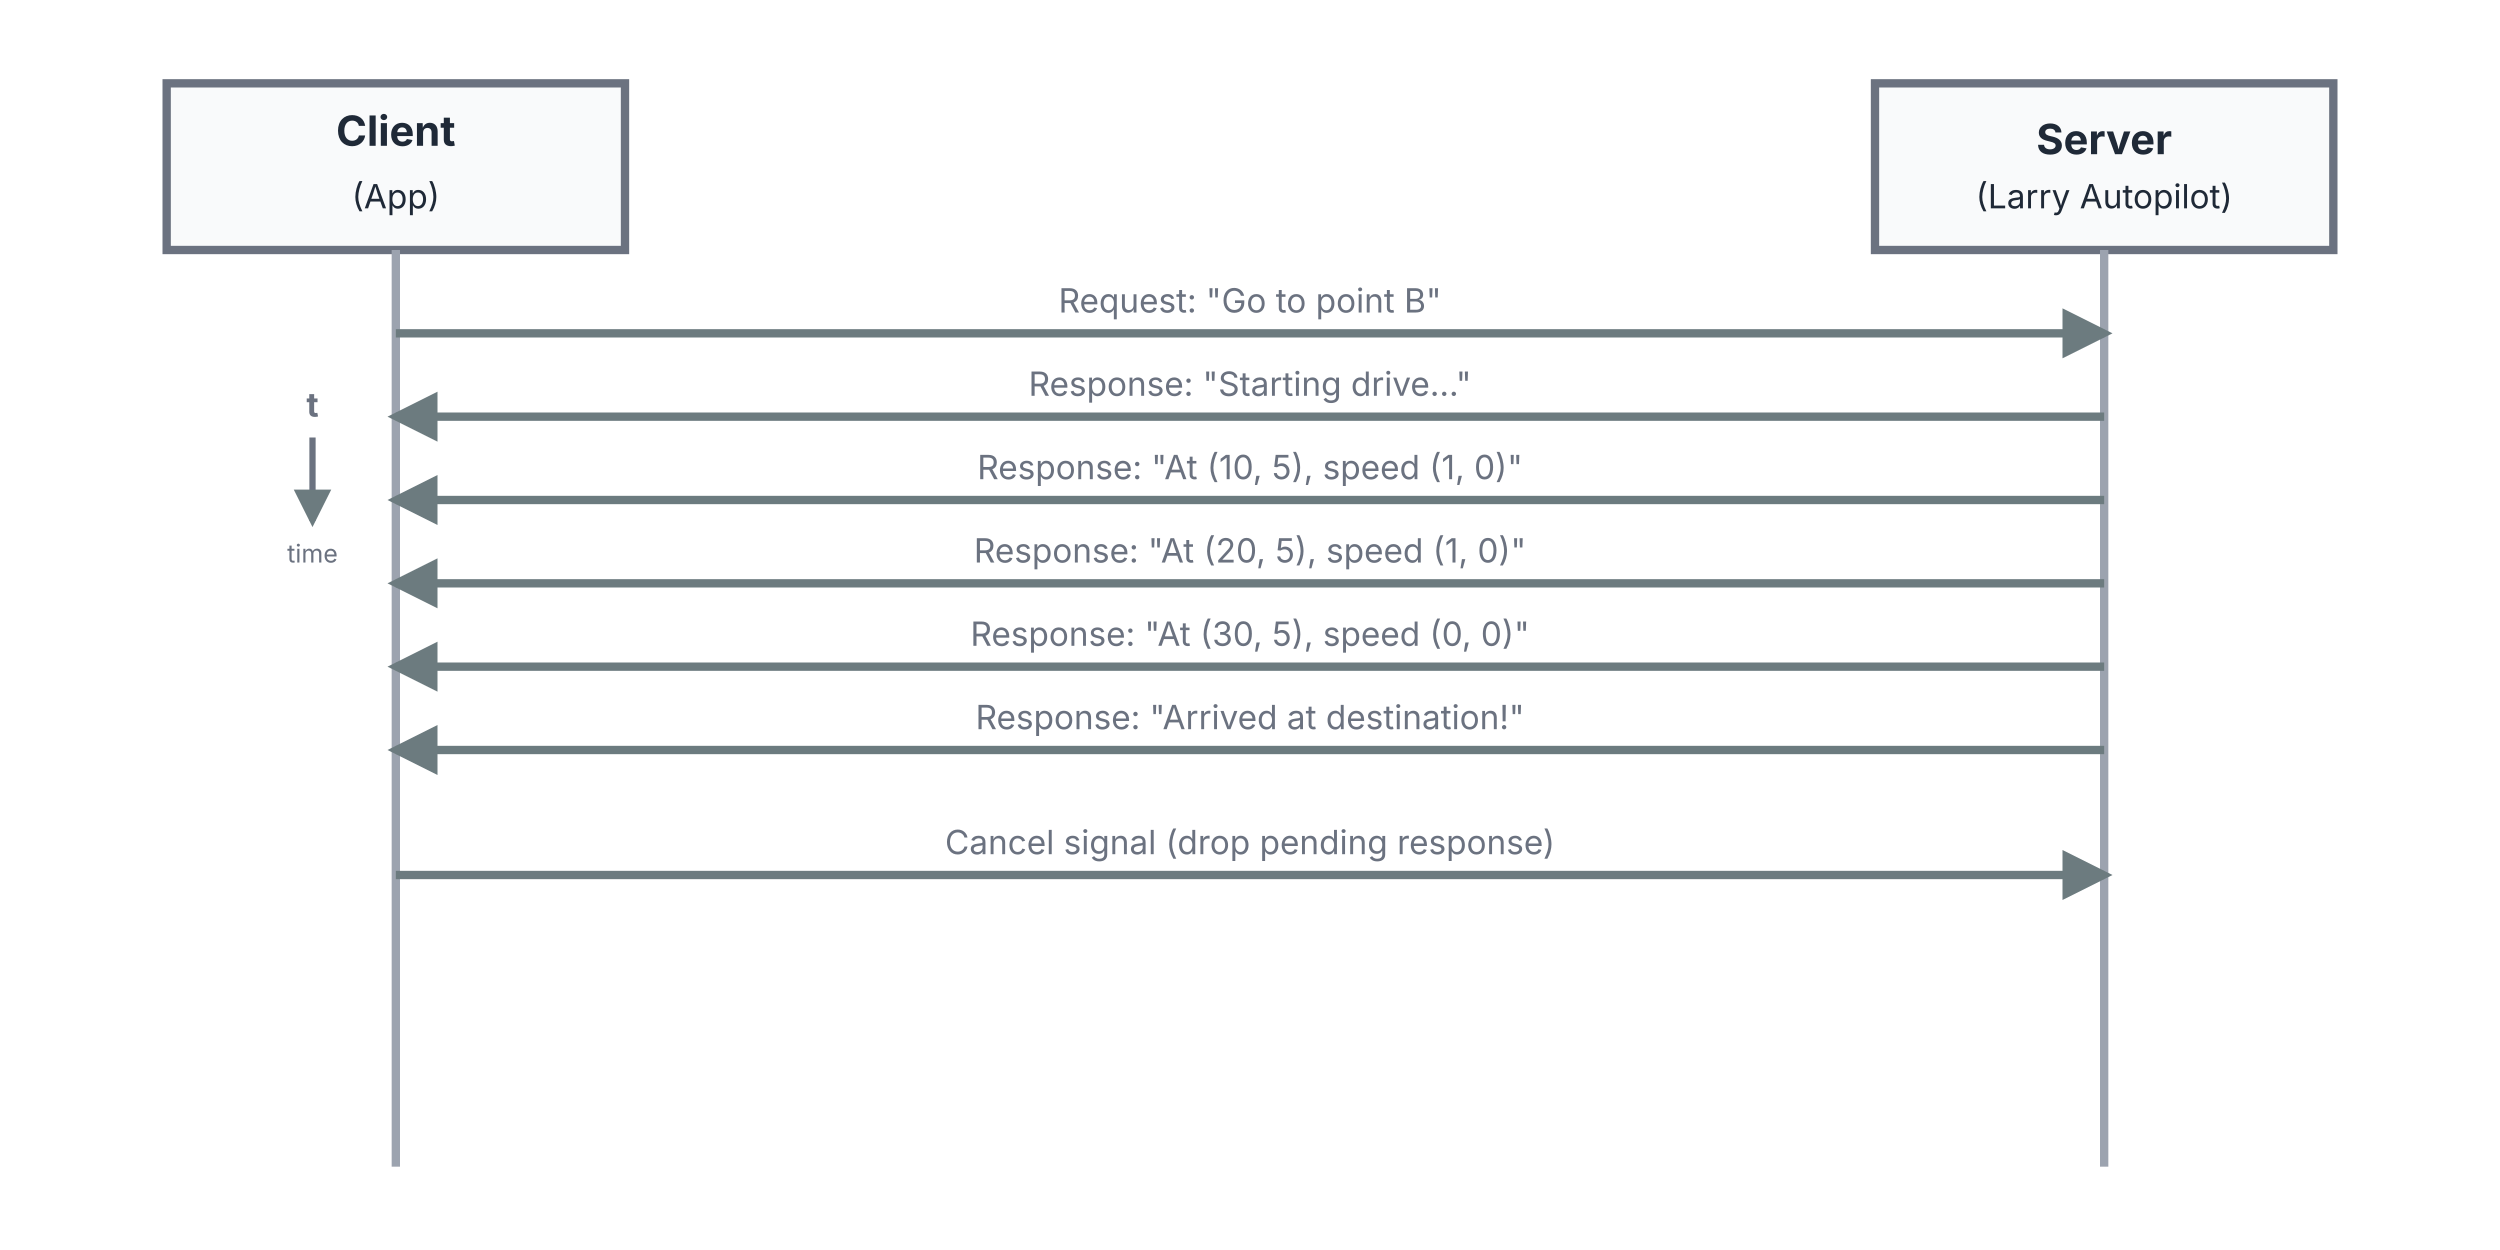
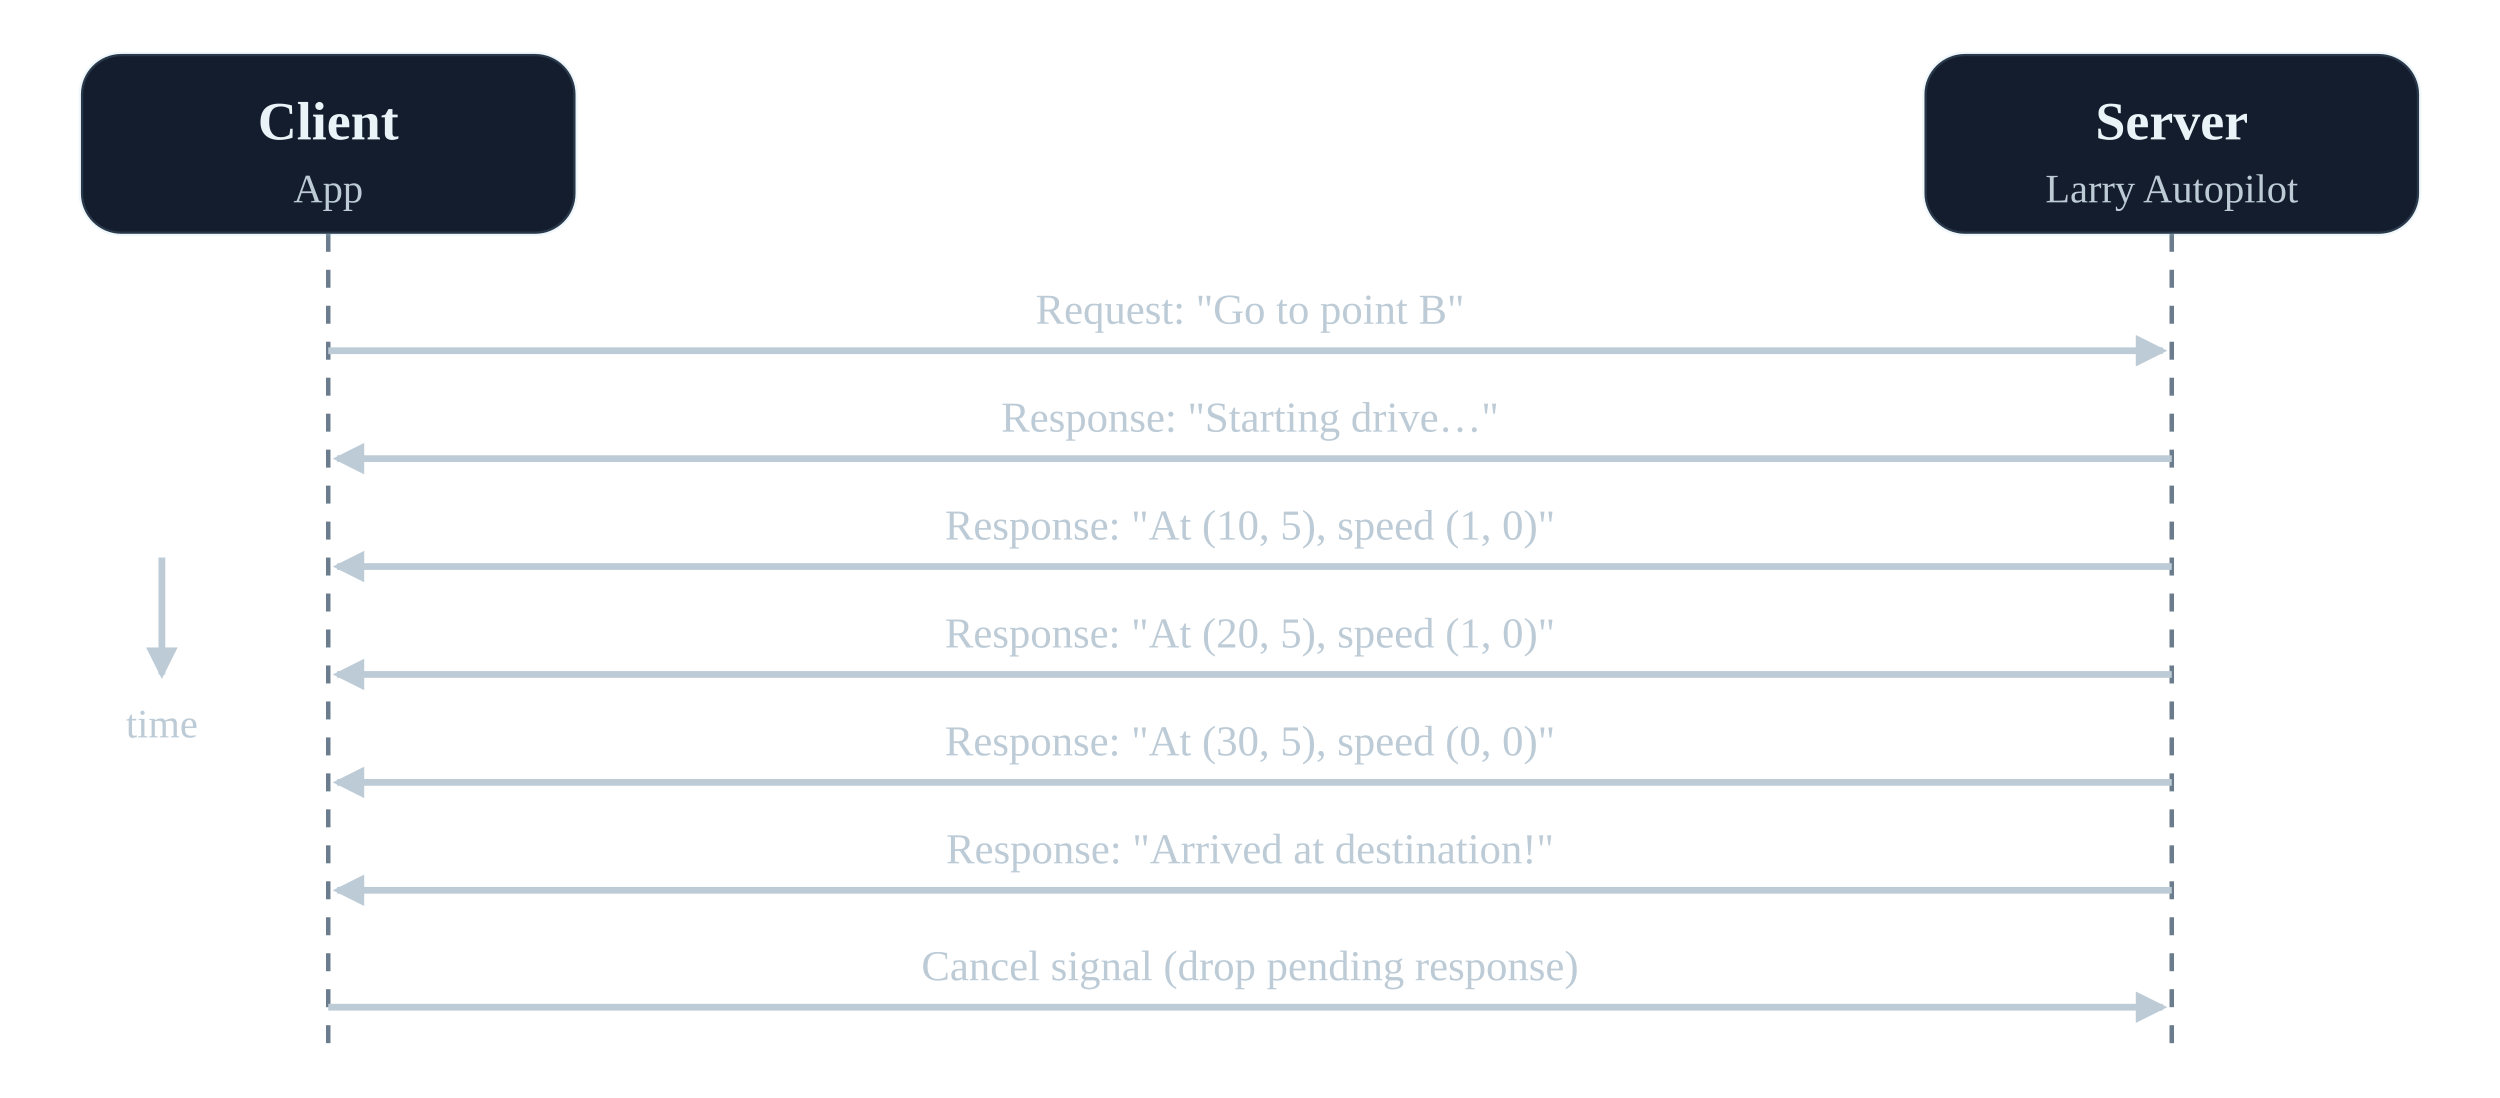
- <svg xmlns="http://www.w3.org/2000/svg" viewBox="0 0 600 300">
+ <svg xmlns="http://www.w3.org/2000/svg" viewBox="22 8 556 244" role="img" aria-label="Request-response sequence between the App and Larry Autopilot">
+   <style>
+     .rs-box   { fill: var(--ix-surface, #141d2d); stroke: var(--ix-line, rgba(150,200,230,0.16)); stroke-width: 1; }
+     .rs-box-t { font-family: var(--font-stack, sans-serif); font-weight: 600; font-size: 12px; fill: var(--ix-text, #eaf3f7); }
+     .rs-sub   { font-family: var(--font-stack, sans-serif); font-size: 9px; fill: var(--ix-muted, #bccbd6); }
+     .rs-life  { stroke: var(--ix-muted-2, #6b7d8c); stroke-width: 1; stroke-dasharray: 4 4; fill: none; }
+     .rs-msg   { stroke: var(--ix-muted, #bccbd6); stroke-width: 1.5; fill: none; }
+     .rs-lbl   { font-family: var(--font-stack, sans-serif); font-size: 9.5px; fill: var(--ix-muted, #bccbd6); }
+     .rs-axis  { font-family: var(--font-stack, sans-serif); font-size: 9px; fill: var(--ix-muted, #bccbd6); }
+   </style>
  <defs>
-     <style>
-       .custom-fonts {
-         font-family: Inter, -apple-system, BlinkMacSystemFont, 'Segoe UI', Roboto, sans-serif;
-       }
-     </style>
-     <marker id="arrow-right" markerWidth="6" markerHeight="6" refX="5" refY="3" orient="auto">
-       <polygon points="0,0 0,6 6,3" fill="#6c7b7f" />
-     </marker>
-     <marker id="arrow-left" markerWidth="6" markerHeight="6" refX="1" refY="3" orient="auto">
-       <polygon points="6,0 6,6 0,3" fill="#6c7b7f" />
+     <marker id="rs-arrow" markerWidth="9" markerHeight="9" refX="7" refY="4.5" orient="auto" markerUnits="userSpaceOnUse" overflow="visible">
+       <path d="M1,1 L8,4.5 L1,8 Z" fill="var(--ix-muted, #bccbd6)" />
    </marker>
  </defs>
-   <rect width="600" height="300" fill="transparent" />
-   <rect x="40" y="20" width="110" height="40" fill="#f9fafb" stroke="#6b7280" stroke-width="2" />
-   <text x="95" y="35" text-anchor="middle" class="custom-fonts" font-size="10" font-weight="bold" fill="#1f2937">Client</text>
-   <text x="95" y="50" text-anchor="middle" class="custom-fonts" font-size="8" fill="#1f2937">(App)</text>
-   <rect x="450" y="20" width="110" height="40" fill="#f9fafb" stroke="#6b7280" stroke-width="2" />
-   <text x="505" y="37" text-anchor="middle" class="custom-fonts" font-size="10" font-weight="bold" fill="#1f2937">Server</text>
-   <text x="505" y="50" text-anchor="middle" class="custom-fonts" font-size="8" fill="#1f2937">(Larry Autopilot)</text>
-   <line x1="95" y1="60" x2="95" y2="280" stroke="#9ca3af" stroke-width="2" />
-   <line x1="505" y1="60" x2="505" y2="280" stroke="#9ca3af" stroke-width="2" />
-   <text x="75" y="100" text-anchor="middle" class="custom-fonts" font-size="8" fill="#6b7280" font-weight="bold">t</text>
-   <line x1="75" y1="105" x2="75" y2="125" stroke="#6b7280" stroke-width="1.5" marker-end="url(#arrow-right)" />
-   <text x="75" y="135" text-anchor="middle" class="custom-fonts" font-size="6" fill="#6b7280">time</text>
-   <line x1="95" y1="80" x2="505" y2="80" stroke="#6c7b7f" stroke-width="2" marker-end="url(#arrow-right)" />
-   <text x="300" y="75" text-anchor="middle" class="custom-fonts" font-size="8" fill="#6b7280">Request: "Go to point B"</text>
-   <line x1="505" y1="100" x2="95" y2="100" stroke="#6c7b7f" stroke-width="2" marker-end="url(#arrow-right)" />
-   <text x="300" y="95" text-anchor="middle" class="custom-fonts" font-size="8" fill="#6b7280">Response: "Starting drive..."</text>
-   <line x1="505" y1="120" x2="95" y2="120" stroke="#6c7b7f" stroke-width="2" marker-end="url(#arrow-right)" />
-   <text x="300" y="115" text-anchor="middle" class="custom-fonts" font-size="8" fill="#6b7280">Response: "At (10, 5), speed (1, 0)"</text>
-   <line x1="505" y1="140" x2="95" y2="140" stroke="#6c7b7f" stroke-width="2" marker-end="url(#arrow-right)" />
-   <text x="300" y="135" text-anchor="middle" class="custom-fonts" font-size="8" fill="#6b7280">Response: "At (20, 5), speed (1, 0)"</text>
-   <line x1="505" y1="160" x2="95" y2="160" stroke="#6c7b7f" stroke-width="2" marker-end="url(#arrow-right)" />
-   <text x="300" y="155" text-anchor="middle" class="custom-fonts" font-size="8" fill="#6b7280">Response: "At (30, 5), speed (0, 0)"</text>
-   <line x1="505" y1="180" x2="95" y2="180" stroke="#6c7b7f" stroke-width="2" marker-end="url(#arrow-right)" />
-   <text x="300" y="175" text-anchor="middle" class="custom-fonts" font-size="8" fill="#6b7280">Response: "Arrived at destination!"</text>
-   <line x1="95" y1="210" x2="505" y2="210" stroke="#6c7b7f" stroke-width="2" marker-end="url(#arrow-right)" />
-   <text x="300" y="205" text-anchor="middle" class="custom-fonts" font-size="8" fill="#6b7280">Cancel signal (drop pending response)</text>
+   <line class="rs-life" x1="95" y1="60" x2="95" y2="240" />
+   <line class="rs-life" x1="505" y1="60" x2="505" y2="240" />
+   <rect class="rs-box" x="40" y="20" width="110" height="40" rx="9" />
+   <text class="rs-box-t" x="95" y="39" text-anchor="middle">Client</text>
+   <text class="rs-sub" x="95" y="53" text-anchor="middle">App</text>
+   <rect class="rs-box" x="450" y="20" width="110" height="40" rx="9" />
+   <text class="rs-box-t" x="505" y="39" text-anchor="middle">Server</text>
+   <text class="rs-sub" x="505" y="53" text-anchor="middle">Larry Autopilot</text>
+   <line class="rs-msg" x1="58" y1="132" x2="58" y2="158" stroke-width="1" marker-end="url(#rs-arrow)" />
+   <text class="rs-axis" x="58" y="172" text-anchor="middle">time</text>
+   <line class="rs-msg" x1="95" y1="86" x2="503" y2="86" marker-end="url(#rs-arrow)" />
+   <text class="rs-lbl" x="300" y="80" text-anchor="middle">Request: "Go to point B"</text>
+   <line class="rs-msg" x1="505" y1="110" x2="97" y2="110" marker-end="url(#rs-arrow)" />
+   <text class="rs-lbl" x="300" y="104" text-anchor="middle">Response: "Starting drive…"</text>
+   <line class="rs-msg" x1="505" y1="134" x2="97" y2="134" marker-end="url(#rs-arrow)" />
+   <text class="rs-lbl" x="300" y="128" text-anchor="middle">Response: "At (10, 5), speed (1, 0)"</text>
+   <line class="rs-msg" x1="505" y1="158" x2="97" y2="158" marker-end="url(#rs-arrow)" />
+   <text class="rs-lbl" x="300" y="152" text-anchor="middle">Response: "At (20, 5), speed (1, 0)"</text>
+   <line class="rs-msg" x1="505" y1="182" x2="97" y2="182" marker-end="url(#rs-arrow)" />
+   <text class="rs-lbl" x="300" y="176" text-anchor="middle">Response: "At (30, 5), speed (0, 0)"</text>
+   <line class="rs-msg" x1="505" y1="206" x2="97" y2="206" marker-end="url(#rs-arrow)" />
+   <text class="rs-lbl" x="300" y="200" text-anchor="middle">Response: "Arrived at destination!"</text>
+   <line class="rs-msg" x1="95" y1="232" x2="503" y2="232" marker-end="url(#rs-arrow)" />
+   <text class="rs-lbl" x="300" y="226" text-anchor="middle">Cancel signal (drop pending response)</text>
</svg>
